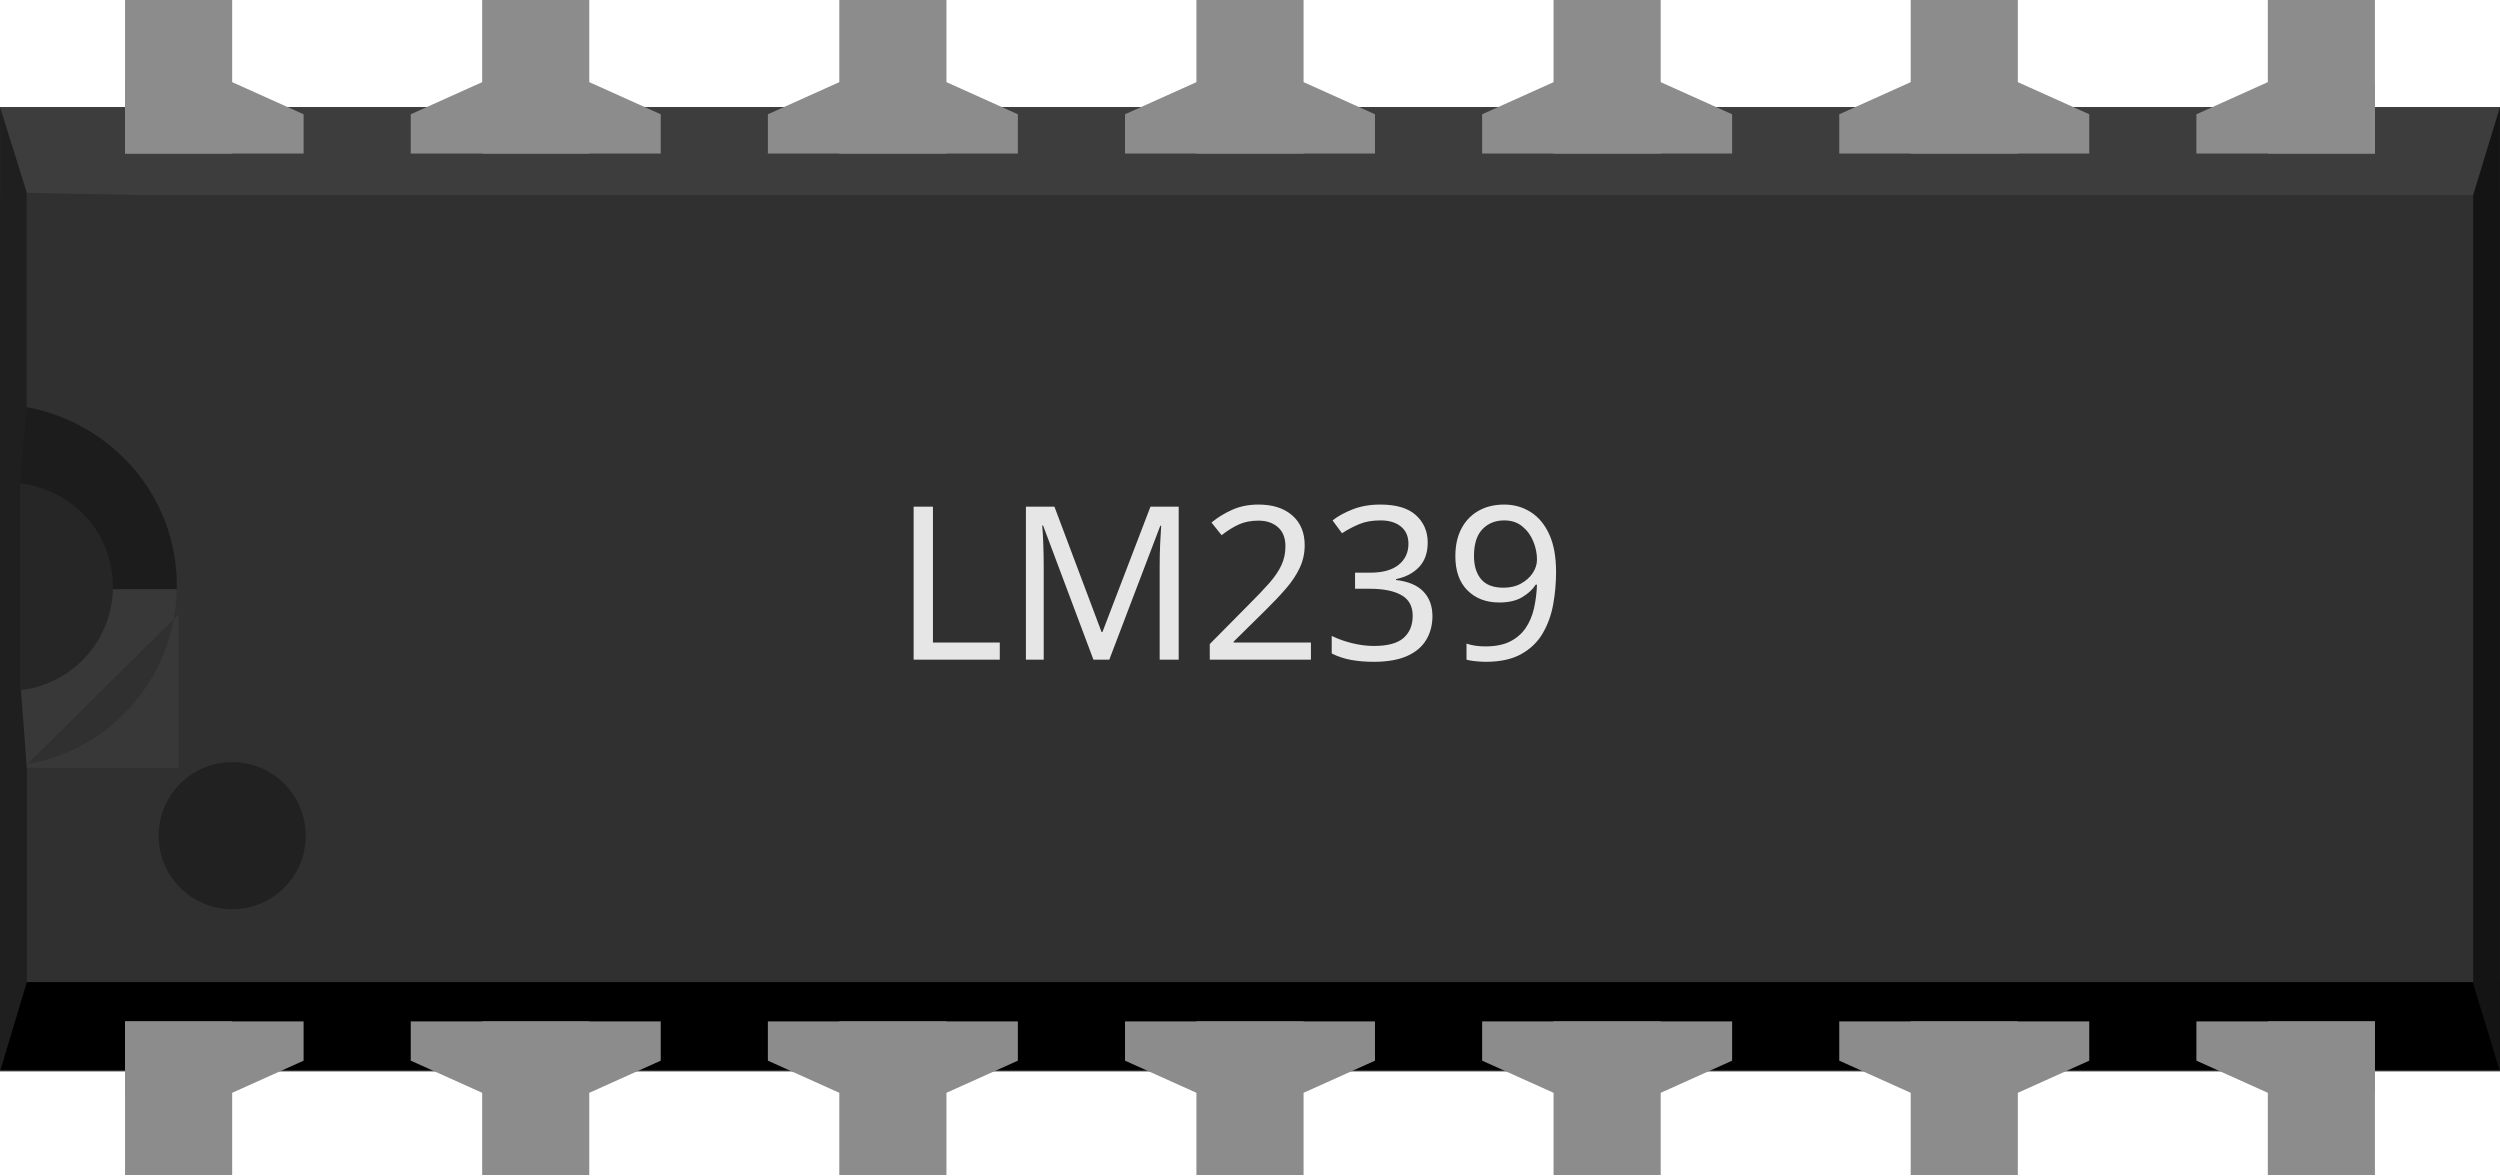
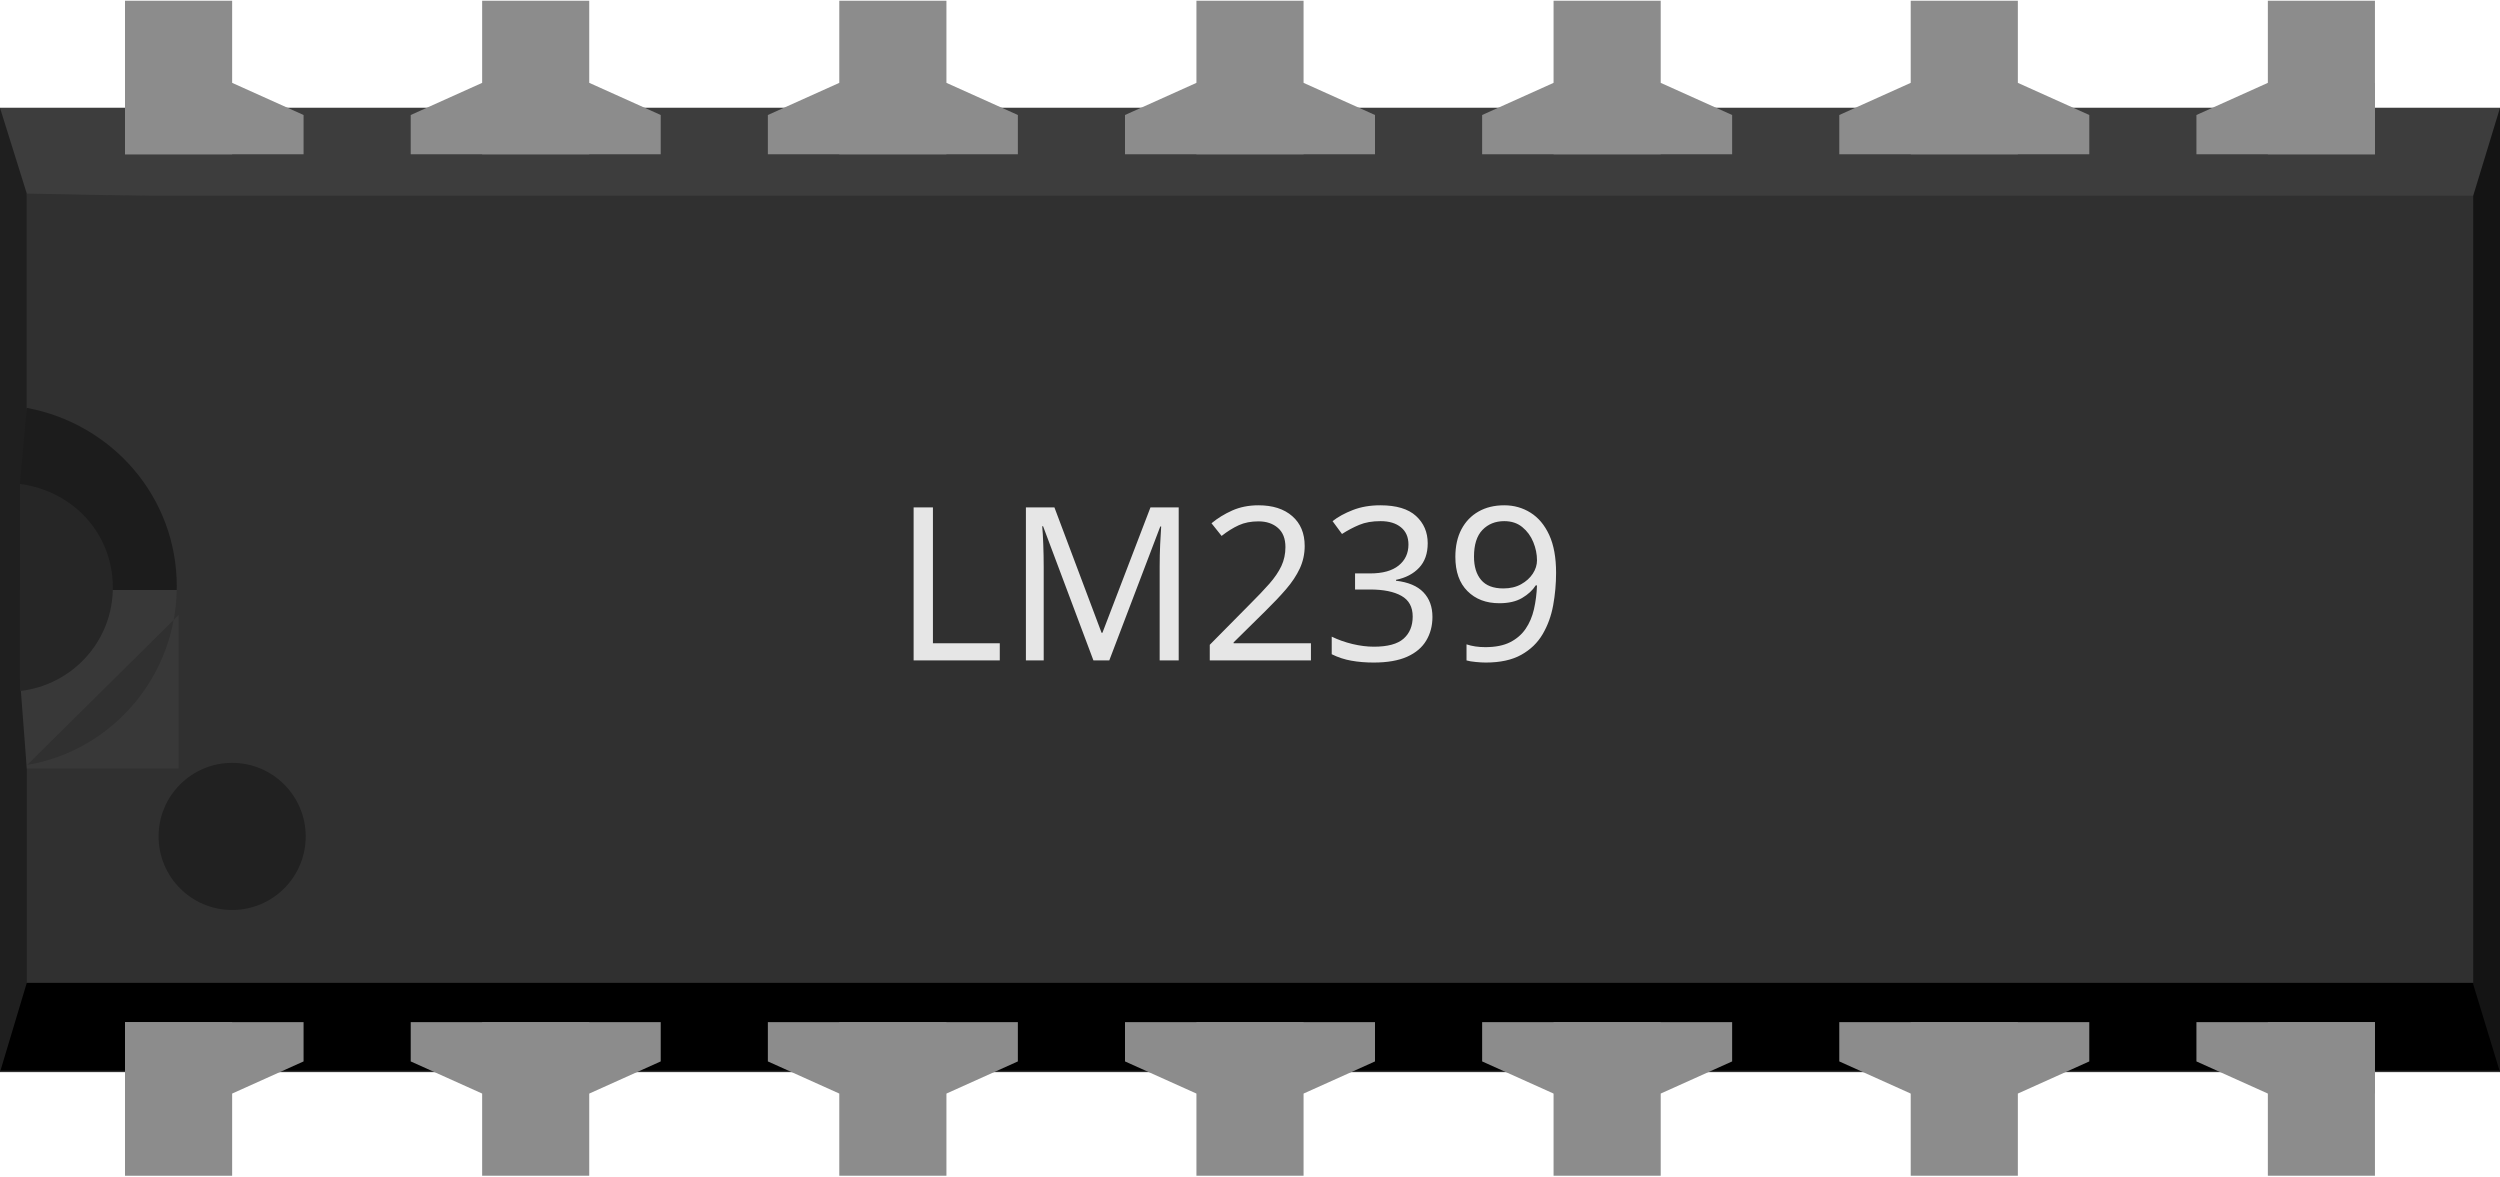
- <svg xmlns="http://www.w3.org/2000/svg" enable-background="new 0 0 50.4 23.76" gorn="0" id="Layer_1" version="1.1" width="0.7in" y="0px" x="0px" xml:space="preserve" viewBox="0 0 700 329.011" height="0.329in">
-   <style id="style71" />
-   <defs id="defs67">
-                 </defs>
-   <g id="breadboard">
-     <rect height="269.997" fill="#303030" x="0" y="30" width="700" id="middle" gorn="0.1.0.0" opacity="1" stroke-width="13.889" stop-opacity="1" />
-     <rect height="24.597" fill="#3D3D3D" x="0" y="30" width="700" id="top" gorn="0.1.0.1" opacity="1" stroke-width="13.889" stop-opacity="1" />
-     <rect height="24.597" x="0" y="274.997" width="700" id="bottom" gorn="0.1.0.2" opacity="1" stroke-width="13.889" stop-opacity="1" />
-     <polygon fill="#141414" id="right" gorn="0.1.0.3" points="50.4,2.16 49.86,3.931 49.86,19.829 50.4,21.601 " transform="matrix(13.88889,0,0,13.88873,0,1.8704618e-4)" opacity="1" stroke-width="1" stop-opacity="1" />
-     <polygon fill="#1F1F1F" id="left" gorn="0.1.0.4" points="0,2.16 0.54,3.888 0.54,19.8 0,21.601 " transform="matrix(13.88889,0,0,13.88873,0,1.8704618e-4)" opacity="1" stroke-width="1" stop-opacity="1" />
-     <polygon fill="#1C1C1C" id="left-upper-rect" gorn="0.1.0.5" points="0.403,11.88 3.6,11.88 3.6,8.28 0.54,8.208 0.403,9.72 " transform="matrix(13.88889,0,0,13.88873,0,1.8704618e-4)" opacity="1" stroke-width="1" stop-opacity="1" />
-     <polygon fill="#383838" id="left-lower-rect" gorn="0.1.0.6" points="0.403,11.88 0.403,13.681 0.54,15.479 3.6,15.479 3.6,11.88 " transform="matrix(13.88889,0,0,13.88873,0,1.8704618e-4)" opacity="1" stroke-width="1" stop-opacity="1" />
-     <path fill="#262626" d="m 5.597,134.999 v 58.291 c 14.708,-1.681 26,-14 26,-28.986 0,-15 -11,-27 -26,-29 z" id="slot" gorn="0.1.0.7" opacity="1" stroke-width="13.889" stop-opacity="1" />
-     <path fill="#303030" d="m 7.5,54 v 59.999 c 24.014,4.5 42,25 42,50 0,25 -18,45.999 -42,49.999 v 0.097 L 58,164.096 V 55 Z" id="cover" gorn="0.1.0.8" opacity="1" stroke-width="13.889" stop-opacity="1" />
-     <ellipse cy="233.998" fill="#212121" id="circle13" gorn="0.1.0.9" cx="65" rx="20.597" ry="20.597" opacity="1" stroke-width="13.889" stop-opacity="1" />
-     <text font-family="OCRA" font-size="60" fill="#E6E6E6" id="label" x="250.001" y="184.719">LM239</text>
-     <rect height="43.013" fill="#8C8C8C" x="35" y="285.997" width="30" id="connector0pin" gorn="0.1.0.11" opacity="1" stroke-width="13.889" stop-opacity="1" />
-     <polygon fill="#8C8C8C" id="polygon18" gorn="0.1.0.13" points="6.12,21.384 6.12,20.592 2.52,20.592 2.52,22.032 4.68,22.032 " transform="matrix(13.88889,0,0,13.88873,0,1.8704618e-4)" opacity="1" stroke-width="1" stop-opacity="1" />
-     <rect height="43" fill="#8C8C8C" x="35" width="30" id="connector13pin" gorn="0.1.0.14" y="0" opacity="1" stroke-width="13.889" stop-opacity="1" />
-     <polygon fill="#8C8C8C" id="polygon22" gorn="0.1.0.16" points="2.52,1.656 2.52,3.096 6.12,3.096 6.12,2.304 4.68,1.656 " transform="matrix(13.88889,0,0,13.88873,0,1.8704618e-4)" opacity="1" stroke-width="1" stop-opacity="1" />
-     <rect height="43.013" fill="#8C8C8C" x="635" y="285.997" width="29.986" id="connector6pin" gorn="0.1.0.17" opacity="1" stroke-width="13.889" stop-opacity="1" />
-     <polygon fill="#8C8C8C" id="polygon26" gorn="0.1.0.19" points="47.88,22.032 47.88,20.592 44.28,20.592 44.28,21.384 45.72,22.032 " transform="matrix(13.88889,0,0,13.88873,0,1.8704618e-4)" opacity="1" stroke-width="1" stop-opacity="1" />
-     <rect height="43" fill="#8C8C8C" x="635" width="29.986" id="connector7pin" gorn="0.1.0.20" y="0" opacity="1" stroke-width="13.889" stop-opacity="1" />
-     <polygon fill="#8C8C8C" id="polygon30" gorn="0.1.0.22" points="44.28,2.304 44.28,3.096 47.88,3.096 47.88,1.656 45.72,1.656 " transform="matrix(13.88889,0,0,13.88873,0,1.8704618e-4)" opacity="1" stroke-width="1" stop-opacity="1" />
-     <rect height="43" fill="#8C8C8C" x="135" width="29.986" id="connector12pin" gorn="0.1.0.23" y="0" opacity="1" stroke-width="13.889" stop-opacity="1" />
-     <polygon fill="#8C8C8C" id="polygon34" gorn="0.1.0.25" points="8.28,2.304 8.28,3.096 13.32,3.096 13.32,2.304 11.88,1.656 9.72,1.656 " transform="matrix(13.88889,0,0,13.88873,0,1.8704618e-4)" opacity="1" stroke-width="1" stop-opacity="1" />
-     <rect height="43" fill="#8C8C8C" x="235" width="30" id="connector11pin" gorn="0.1.0.26" y="0" opacity="1" stroke-width="13.889" stop-opacity="1" />
-     <polygon fill="#8C8C8C" id="polygon38" gorn="0.1.0.28" points="15.48,2.304 15.48,3.096 20.52,3.096 20.52,2.304 19.08,1.656 16.92,1.656 " transform="matrix(13.88889,0,0,13.88873,0,1.8704618e-4)" opacity="1" stroke-width="1" stop-opacity="1" />
-     <rect height="43" fill="#8C8C8C" x="335" width="30" id="connector10pin" gorn="0.1.0.29" y="0" opacity="1" stroke-width="13.889" stop-opacity="1" />
-     <polygon fill="#8C8C8C" id="polygon42" gorn="0.1.0.31" points="22.68,2.304 22.68,3.096 27.72,3.096 27.72,2.304 26.28,1.656 24.12,1.656 " transform="matrix(13.88889,0,0,13.88873,0,1.8704618e-4)" opacity="1" stroke-width="1" stop-opacity="1" />
-     <rect height="43" fill="#8C8C8C" x="435" width="30" id="connector9pin" gorn="0.1.0.32" y="0" opacity="1" stroke-width="13.889" stop-opacity="1" />
-     <polygon fill="#8C8C8C" id="polygon46" gorn="0.1.0.34" points="29.88,2.304 29.88,3.096 34.92,3.096 34.92,2.304 33.48,1.656 31.32,1.656 " transform="matrix(13.88889,0,0,13.88873,0,1.8704618e-4)" opacity="1" stroke-width="1" stop-opacity="1" />
-     <rect height="43" fill="#8C8C8C" x="535" width="30" id="connector8pin" gorn="0.1.0.35" y="0" opacity="1" stroke-width="13.889" stop-opacity="1" />
-     <polygon fill="#8C8C8C" id="polygon50" gorn="0.1.0.37" points="37.08,2.304 37.08,3.096 42.12,3.096 42.12,2.304 40.68,1.656 38.52,1.656 " transform="matrix(13.88889,0,0,13.88873,0,1.8704618e-4)" opacity="1" stroke-width="1" stop-opacity="1" />
-     <rect height="43.013" fill="#8C8C8C" x="135" y="285.997" width="29.986" id="connector1pin" gorn="0.1.0.38" opacity="1" stroke-width="13.889" stop-opacity="1" />
-     <polygon fill="#8C8C8C" id="polygon54" gorn="0.1.0.40" points="13.32,21.384 13.32,20.592 8.28,20.592 8.28,21.384 9.72,22.032 11.88,22.032 " transform="matrix(13.88889,0,0,13.88873,0,1.8704618e-4)" opacity="1" stroke-width="1" stop-opacity="1" />
-     <rect height="43.013" fill="#8C8C8C" x="235" y="285.997" width="30" id="connector2pin" gorn="0.1.0.41" opacity="1" stroke-width="13.889" stop-opacity="1" />
-     <polygon fill="#8C8C8C" id="polygon58" gorn="0.1.0.43" points="20.52,21.384 20.52,20.592 15.48,20.592 15.48,21.384 16.92,22.032 19.08,22.032 " transform="matrix(13.88889,0,0,13.88873,0,1.8704618e-4)" opacity="1" stroke-width="1" stop-opacity="1" />
-     <rect height="43.013" fill="#8C8C8C" x="335" y="285.997" width="30" id="connector3pin" gorn="0.1.0.44" opacity="1" stroke-width="13.889" stop-opacity="1" />
-     <polygon fill="#8C8C8C" id="polygon62" gorn="0.1.0.46" points="27.72,21.384 27.72,20.592 22.68,20.592 22.68,21.384 24.12,22.032 26.28,22.032 " transform="matrix(13.88889,0,0,13.88873,0,1.8704618e-4)" opacity="1" stroke-width="1" stop-opacity="1" />
-     <rect height="43.013" fill="#8C8C8C" x="435" y="285.997" width="30" id="connector4pin" gorn="0.1.0.47" opacity="1" stroke-width="13.889" stop-opacity="1" />
-     <polygon fill="#8C8C8C" id="polygon66" gorn="0.1.0.49" points="34.92,21.384 34.92,20.592 29.88,20.592 29.88,21.384 31.32,22.032 33.48,22.032 " transform="matrix(13.88889,0,0,13.88873,0,1.8704618e-4)" opacity="1" stroke-width="1" stop-opacity="1" />
-     <rect height="43.013" fill="#8C8C8C" x="535" y="285.997" width="30" id="connector5pin" gorn="0.1.0.50" opacity="1" stroke-width="13.889" stop-opacity="1" />
-     <polygon fill="#8C8C8C" id="polygon70" gorn="0.1.0.52" points="42.12,21.384 42.12,20.592 37.08,20.592 37.08,21.384 38.52,22.032 40.68,22.032 " transform="matrix(13.88889,0,0,13.88873,0,1.8704618e-4)" opacity="1" stroke-width="1" stop-opacity="1" />
+ <svg xmlns="http://www.w3.org/2000/svg" width="68" viewBox="0 0 700 329.011" height="32">
+   <path fill="#303030" d="M0 30h700v269.997H0z" />
+   <path fill="#3d3d3d" d="M0 30h700v24.597H0z" />
+   <path d="M0 274.997h700v24.597H0z" />
+   <path fill="#141414" d="M700 30l-7.5 24.597V275.4l7.5 24.61z" />
+   <path fill="#1f1f1f" d="M0 30l7.5 24v220.998L0 300.01z" />
+   <path fill="#1c1c1c" d="M5.597 164.998H50v-50l-42.5-1-1.903 21z" />
+   <path fill="#383838" d="M5.597 164.998v25.014L7.5 214.984H50v-49.986z" />
+   <path fill="#262626" d="M5.597 135v58.29c14.708-1.68 26-14 26-28.986 0-15-11-27-26-29z" />
+   <path fill="#303030" d="M7.5 54v60c24.014 4.5 42 25 42 50s-18 46-42 50v.097l50.5-50V55z" />
+   <circle cy="233.998" fill="#212121" cx="65" r="20.597" />
+   <text font-family="OCRA" font-size="60" fill="#e6e6e6" x="250.001" y="184.719">LM239</text>
+   <g fill="#8c8c8c">
+     <path d="M35 285.997h30v43.013H35z" />
+     <path d="M85 296.997v-11H35v20h30zM35 0h30v43H35z" />
+     <path d="M35 23v20h50V32l-20-9zm600 262.997h29.986V329H635z" />
+     <path d="M665 305.997v-20h-50v11l20 9zM635 0h29.986v43H635z" />
+     <path d="M615 32v11h50V23h-30zM135 0h29.986v43H135z" />
+     <path d="M115 32v11h70V32l-20-9h-30zM235 0h30v43h-30z" />
+     <path d="M215 32v11h70V32l-20-9h-30zM335 0h30v43h-30z" />
+     <path d="M315 32v11h70V32l-20-9h-30zM435 0h30v43h-30z" />
+     <path d="M415 32v11h70V32l-20-9h-30zM535 0h30v43h-30z" />
+     <path d="M515 32v11h70V32l-20-9h-30zM135 285.997h29.986V329H135z" />
+     <path d="M185 296.997v-11h-70v11l20 9h30zm50-11h30V329h-30z" />
+     <path d="M285 296.997v-11h-70v11l20 9h30zm50-11h30V329h-30z" />
+     <path d="M385 296.997v-11h-70v11l20 9h30zm50-11h30V329h-30z" />
+     <path d="M485 296.997v-11h-70v11l20 9h30zm50-11h30V329h-30z" />
+     <path d="M585 296.997v-11h-70v11l20 9h30z" />
  </g>
</svg>
